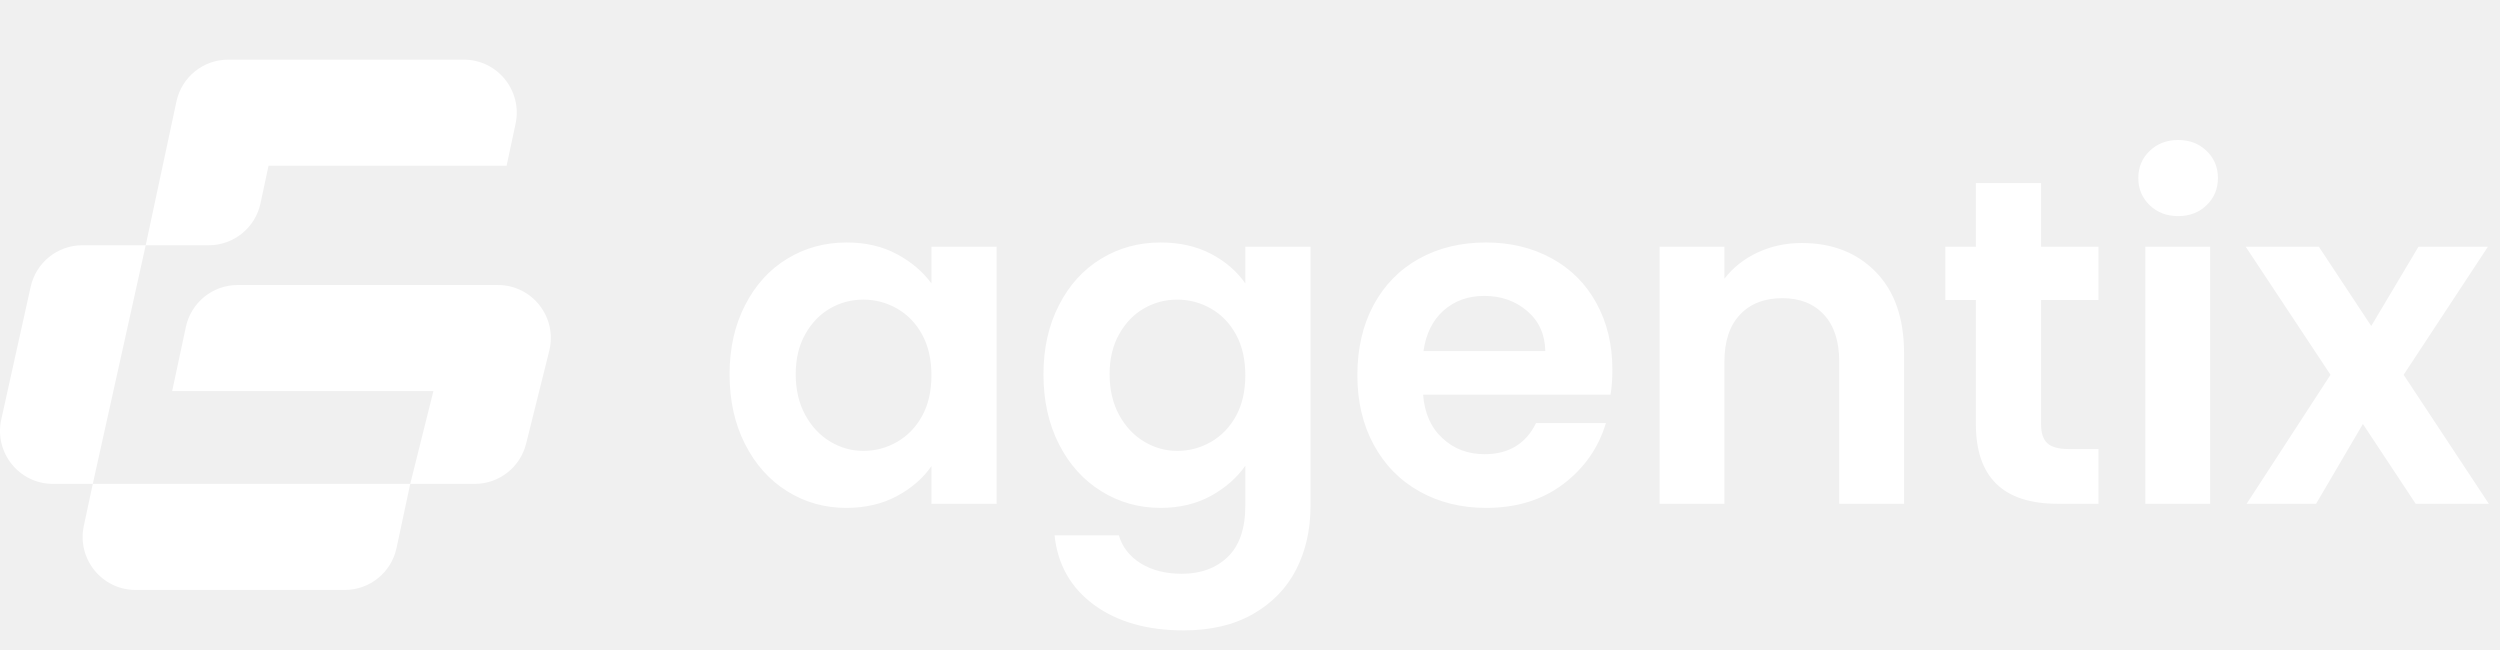
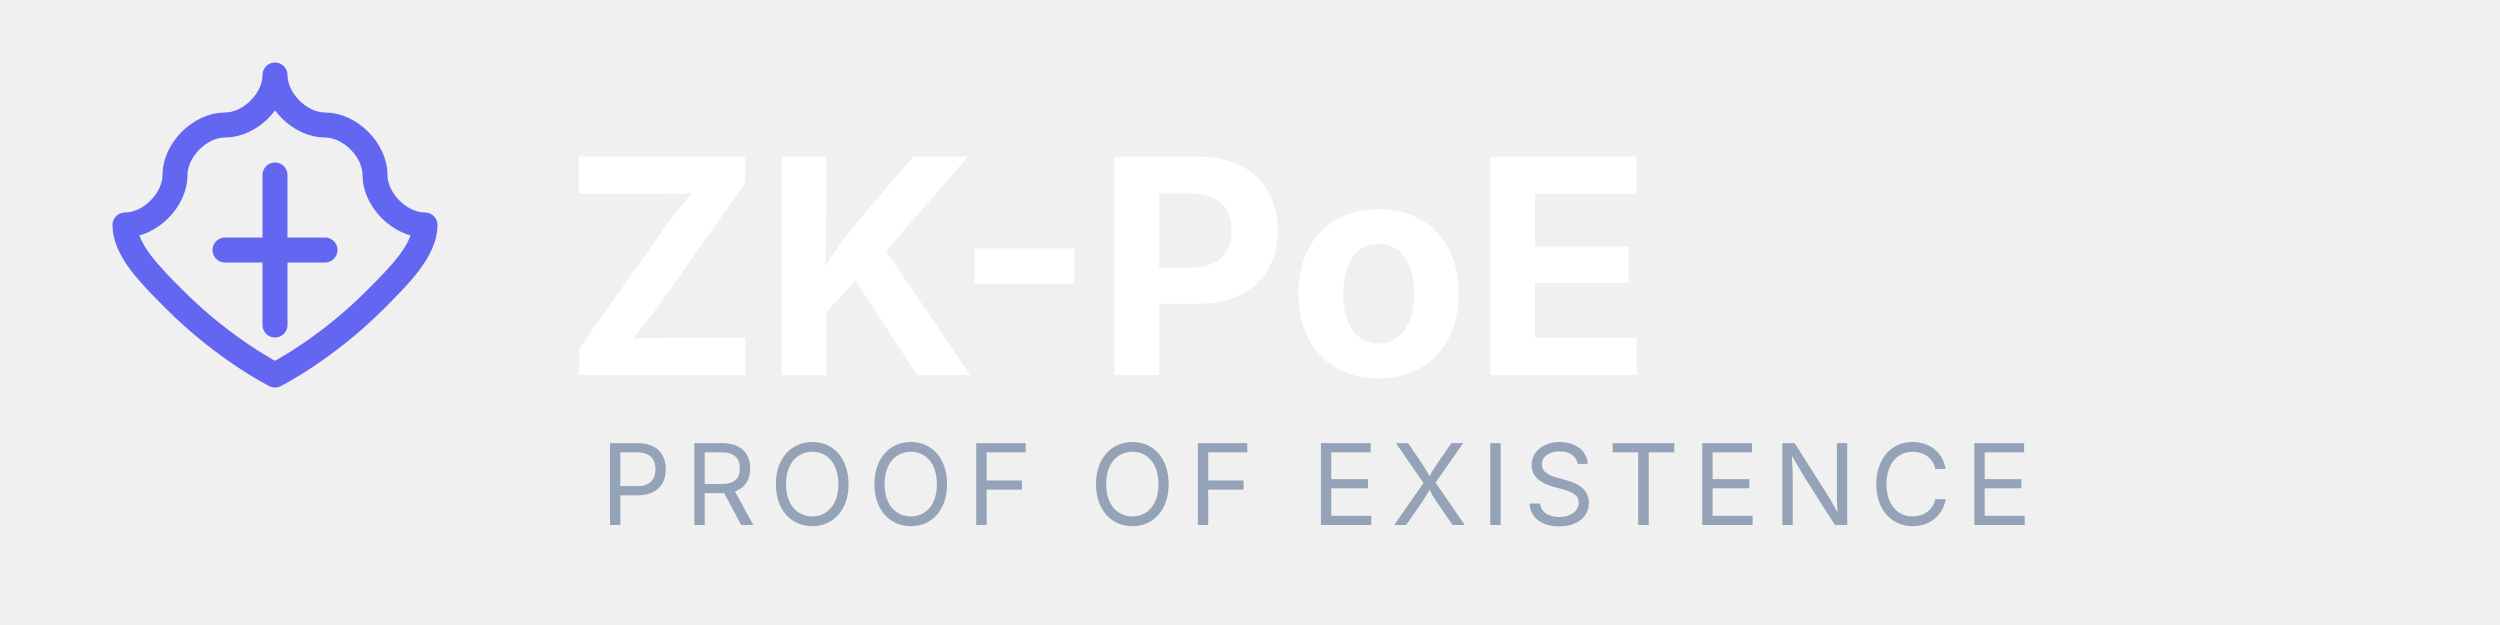
- <svg xmlns="http://www.w3.org/2000/svg" width="127" height="33" viewBox="0 0 127 33" fill="none">
-   <path d="M1.558 14.568C1.832 13.336 2.922 12.459 4.182 12.459H7.402L4.714 24.581H2.689C0.969 24.581 -0.308 22.985 0.065 21.303L1.558 14.568ZM25.736 8.418H13.642L13.233 10.33C12.967 11.572 11.872 12.459 10.605 12.459H7.402L8.962 5.16C9.227 3.918 10.322 3.03 11.59 3.03H23.563C25.274 3.03 26.55 4.612 26.191 6.288L25.736 8.418ZM20.144 27.84C19.878 29.082 18.783 29.969 17.516 29.969H6.886C5.175 29.969 3.9 28.388 4.258 26.711L4.714 24.581H20.84L20.144 27.84ZM25.294 14.479C27.043 14.479 28.326 16.126 27.901 17.826L26.726 22.541C26.426 23.74 25.351 24.581 24.118 24.581H20.84L22.017 19.867H8.746L9.442 16.609C9.708 15.367 10.803 14.479 12.07 14.479H25.294Z" fill="white" />
-   <path d="M37.062 19.012C37.062 17.692 37.325 16.523 37.849 15.504C38.373 14.48 39.085 13.694 39.986 13.147C40.89 12.594 41.898 12.318 43.009 12.318C43.981 12.318 44.833 12.516 45.563 12.911C46.293 13.302 46.878 13.798 47.317 14.399V12.534H50.629V25.592H47.317V23.68C46.891 24.295 46.306 24.802 45.563 25.202C44.819 25.601 43.961 25.801 42.989 25.801C41.892 25.801 40.89 25.518 39.986 24.953C39.085 24.391 38.373 23.594 37.849 22.562C37.325 21.534 37.062 20.351 37.062 19.012ZM47.317 19.06C47.317 18.261 47.16 17.573 46.846 16.999C46.533 16.424 46.109 15.984 45.576 15.679C45.043 15.373 44.47 15.221 43.856 15.221C43.247 15.221 42.682 15.371 42.163 15.672C41.648 15.968 41.229 16.404 40.906 16.979C40.584 17.549 40.422 18.227 40.422 19.012C40.422 19.798 40.584 20.487 40.906 21.08C41.229 21.668 41.652 22.119 42.176 22.434C42.7 22.748 43.26 22.905 43.856 22.905C44.47 22.905 45.043 22.753 45.576 22.447C46.109 22.137 46.533 21.697 46.846 21.127C47.16 20.552 47.317 19.863 47.317 19.06ZM58.955 12.318C59.927 12.318 60.783 12.511 61.522 12.897C62.256 13.284 62.837 13.784 63.262 14.399V12.534H66.575V25.687C66.575 26.899 66.333 27.979 65.849 28.926C65.361 29.878 64.631 30.632 63.659 31.189C62.687 31.746 61.511 32.024 60.131 32.024C58.281 32.024 56.764 31.593 55.582 30.731C54.399 29.864 53.729 28.686 53.572 27.195H56.838C57.013 27.792 57.385 28.268 57.954 28.623C58.527 28.973 59.221 29.148 60.037 29.148C60.995 29.148 61.773 28.863 62.368 28.293C62.964 27.718 63.262 26.849 63.262 25.687V23.659C62.837 24.27 62.252 24.782 61.508 25.195C60.765 25.599 59.913 25.801 58.955 25.801C57.857 25.801 56.854 25.518 55.944 24.953C55.035 24.391 54.318 23.594 53.794 22.562C53.27 21.534 53.008 20.351 53.008 19.012C53.008 17.692 53.27 16.523 53.794 15.504C54.318 14.48 55.031 13.694 55.931 13.147C56.836 12.594 57.844 12.318 58.955 12.318ZM63.262 19.06C63.262 18.261 63.105 17.573 62.792 16.999C62.478 16.424 62.055 15.984 61.522 15.679C60.989 15.373 60.415 15.221 59.801 15.221C59.192 15.221 58.628 15.371 58.108 15.672C57.593 15.968 57.174 16.404 56.852 16.979C56.529 17.549 56.368 18.227 56.368 19.012C56.368 19.798 56.529 20.487 56.852 21.08C57.174 21.668 57.597 22.119 58.122 22.434C58.646 22.748 59.206 22.905 59.801 22.905C60.415 22.905 60.989 22.753 61.522 22.447C62.055 22.137 62.478 21.697 62.792 21.127C63.105 20.552 63.262 19.863 63.262 19.06ZM81.909 18.777C81.909 19.248 81.878 19.672 81.815 20.05H72.293C72.369 20.997 72.699 21.736 73.281 22.265C73.859 22.804 74.571 23.073 75.418 23.073C76.641 23.073 77.512 22.546 78.032 21.491H81.58C81.203 22.748 80.482 23.781 79.416 24.589C78.35 25.397 77.042 25.801 75.492 25.801C74.237 25.801 73.111 25.523 72.112 24.966C71.117 24.409 70.342 23.619 69.787 22.595C69.231 21.576 68.954 20.398 68.954 19.06C68.954 17.708 69.227 16.523 69.773 15.504C70.324 14.48 71.093 13.694 72.078 13.147C73.068 12.594 74.206 12.318 75.492 12.318C76.728 12.318 77.837 12.585 78.818 13.12C79.799 13.654 80.558 14.413 81.096 15.396C81.638 16.379 81.909 17.506 81.909 18.777ZM72.313 17.834H78.502C78.484 16.985 78.177 16.307 77.582 15.8C76.986 15.288 76.258 15.032 75.398 15.032C74.582 15.032 73.895 15.279 73.335 15.773C72.779 16.267 72.439 16.954 72.313 17.834ZM91.531 12.345C93.081 12.345 94.336 12.837 95.294 13.82C96.249 14.799 96.726 16.171 96.726 17.935V25.592H93.433V18.379C93.433 17.342 93.175 16.545 92.66 15.989C92.141 15.427 91.435 15.147 90.544 15.147C89.634 15.147 88.915 15.427 88.387 15.989C87.862 16.545 87.6 17.342 87.6 18.379V25.592H84.308V12.534H87.6V14.157C88.04 13.591 88.599 13.149 89.28 12.83C89.966 12.507 90.716 12.345 91.531 12.345ZM106.603 15.241H103.687V21.565C103.687 22 103.792 22.317 104.003 22.515C104.218 22.712 104.576 22.811 105.078 22.811H106.603V25.592H104.534C101.761 25.592 100.374 24.241 100.374 21.538V15.241H98.822V12.534H100.374V9.301H103.687V12.534H106.603V15.241ZM110.649 10.978C110.071 10.978 109.589 10.794 109.204 10.426C108.819 10.053 108.626 9.593 108.626 9.045C108.626 8.493 108.819 8.033 109.204 7.665C109.589 7.296 110.071 7.112 110.649 7.112C111.231 7.112 111.713 7.296 112.093 7.665C112.479 8.033 112.671 8.493 112.671 9.045C112.671 9.593 112.479 10.053 112.093 10.426C111.713 10.794 111.231 10.978 110.649 10.978ZM108.982 12.534H112.275V25.592H108.982V12.534ZM126.433 25.592H122.717L120.036 21.538L117.657 25.592H114.129L118.39 19.039L114.082 12.534H117.798L120.459 16.561L122.858 12.534H126.386L122.105 19.039L126.433 25.592Z" fill="white" />
+ <svg xmlns="http://www.w3.org/2000/svg" width="200" height="50" viewBox="0 0 200 50" fill="none">
+   <path d="M22 6L22 6.01C22 8.01 20.01 10 18 10L18 10C16 10 14 12 14 14L14 14C14 16 12 18 10 18L10 18C10 20 12 22 14 24L14 24C18 28 22 30 22 30C22 30 26 28 30 24L30 24C32 22 34 20 34 18L34 18C32 18 30 16 30 14L30 14C30 12 28 10 26 10L26 10C24.01 10 22 8.01 22 6.01Z" stroke="#6366f1" stroke-width="2" fill="none" stroke-linejoin="round" />
+   <path d="M22 14L22 26M18 20L26 20" stroke="#6366f1" stroke-width="2" stroke-linecap="round" />
+   <text x="45" y="30" font-family="system-ui, -apple-system, sans-serif" font-size="24" font-weight="700" fill="white">
+     ZK-PoE
+   </text>
+   <text x="48" y="42" font-family="system-ui, -apple-system, sans-serif" font-size="9" fill="#94a3b8" letter-spacing="1">
+     PROOF OF EXISTENCE
+   </text>
</svg>
